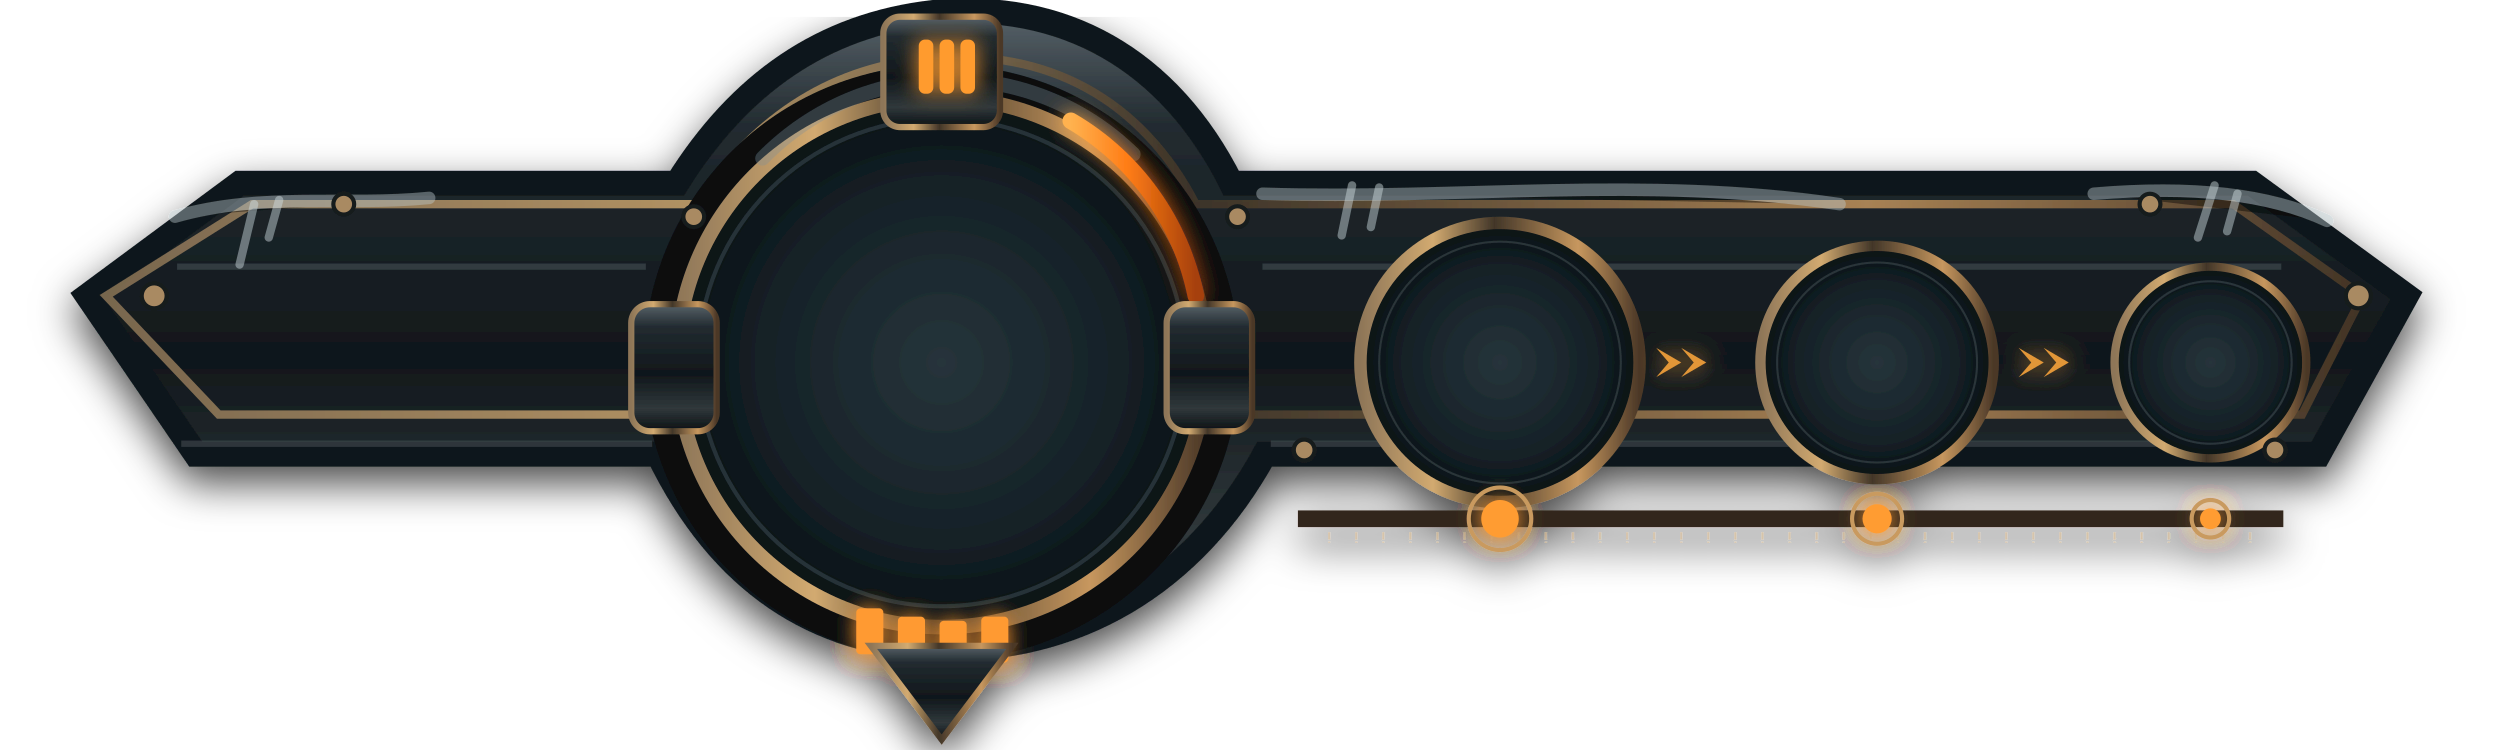
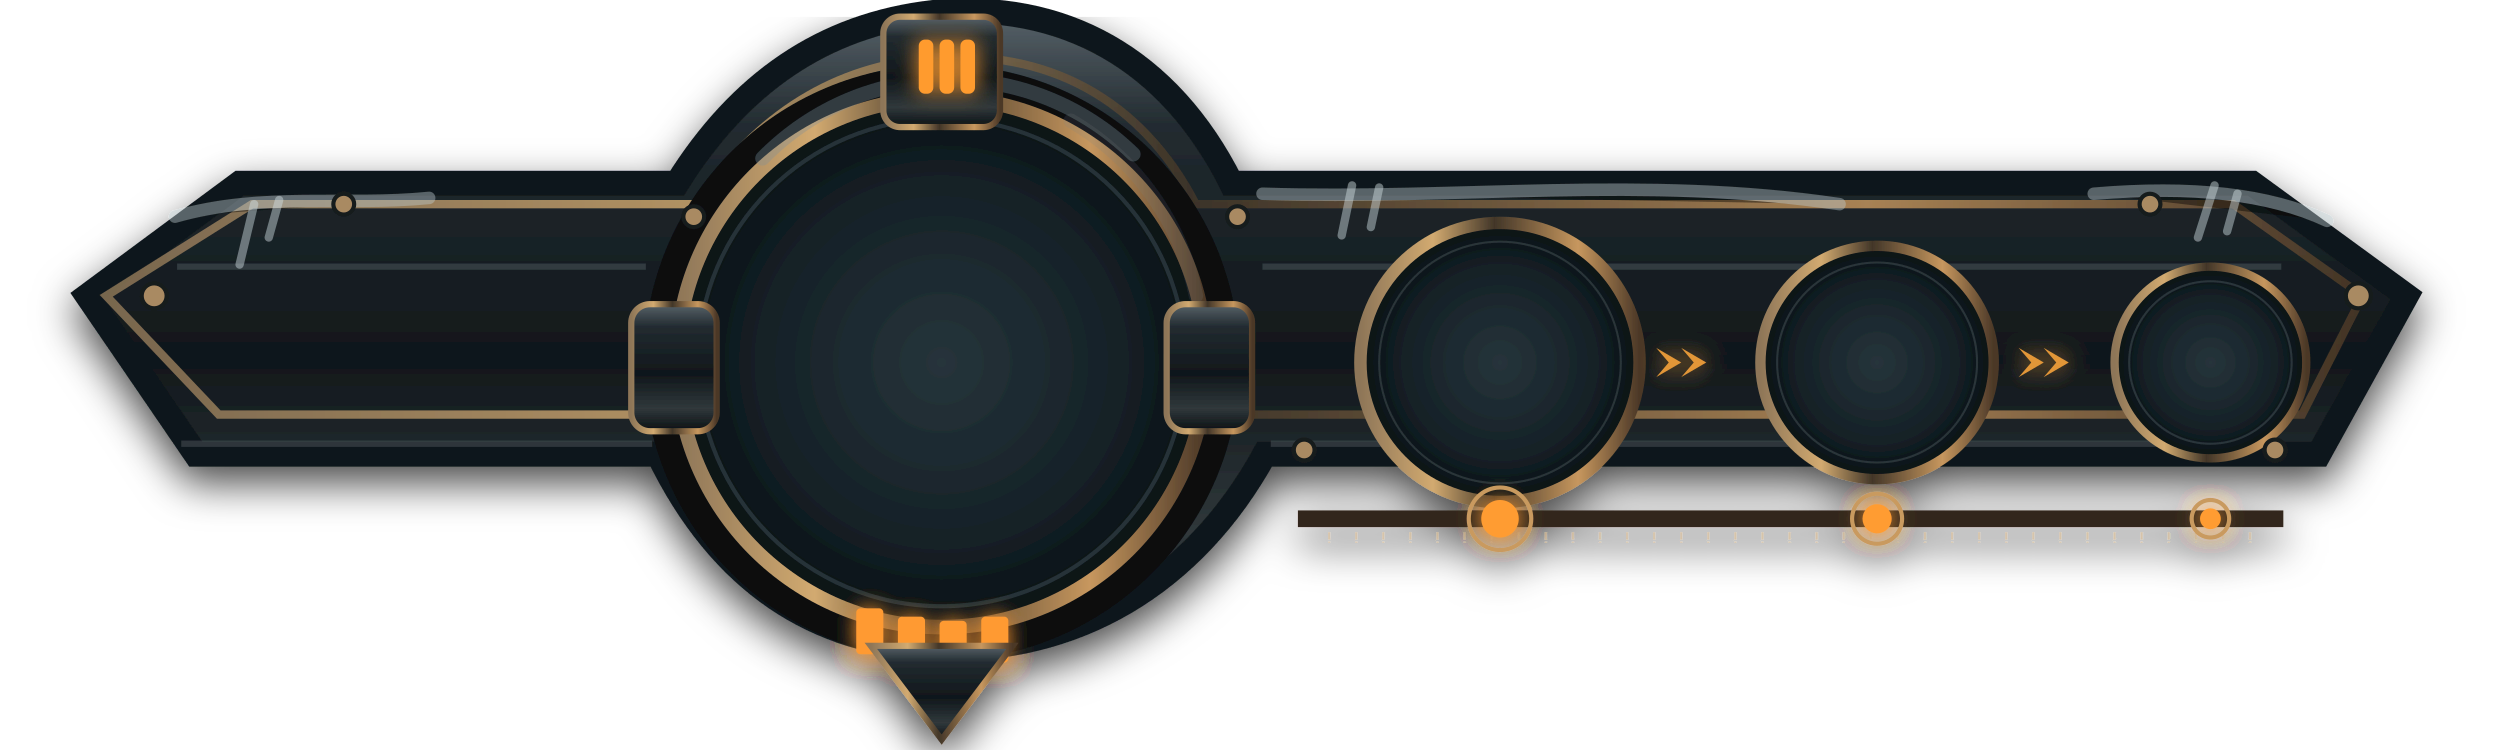
<svg xmlns="http://www.w3.org/2000/svg" viewBox="0 0 1200 360" role="img" aria-label="AFTERDAY disaster forecast frame">
  <defs>
    <linearGradient id="steel" x1="0" y1="0" x2="0" y2="1">
      <stop stop-color="#58636a" />
      <stop offset=".18" stop-color="#222b30" />
      <stop offset=".55" stop-color="#10171b" />
      <stop offset=".82" stop-color="#30383b" />
      <stop offset="1" stop-color="#0b1114" />
    </linearGradient>
    <linearGradient id="edge" x1="0" x2="1">
      <stop stop-color="#8e7658" />
      <stop offset=".26" stop-color="#d2aa70" />
      <stop offset=".48" stop-color="#423628" />
      <stop offset=".78" stop-color="#c7975e" />
      <stop offset="1" stop-color="#4b3827" />
    </linearGradient>
    <radialGradient id="glass">
      <stop stop-color="#26343b" />
      <stop offset=".68" stop-color="#152127" />
      <stop offset="1" stop-color="#081014" />
    </radialGradient>
    <linearGradient id="amber" x1="0" x2="1">
      <stop stop-color="#ffb24f" />
      <stop offset=".45" stop-color="#ff7d16" />
      <stop offset="1" stop-color="#a64009" />
    </linearGradient>
    <filter id="shadow" x="-30%" y="-30%" width="160%" height="160%">
      <feDropShadow dx="0" dy="8" stdDeviation="10" flood-color="#000" flood-opacity=".72" />
    </filter>
    <filter id="glow" x="-80%" y="-80%" width="260%" height="260%">
      <feGaussianBlur stdDeviation="5" result="b" />
      <feMerge>
        <feMergeNode in="b" />
        <feMergeNode in="SourceGraphic" />
      </feMerge>
    </filter>
    <pattern id="ticks" width="13" height="5" patternUnits="userSpaceOnUse">
      <path d="M1 0v4" stroke="#cda46d" stroke-opacity=".45" stroke-width="1" />
    </pattern>
  </defs>
  <g filter="url(#shadow)">
    <path d="M42 142 115 88h210c30-48 70-76 123-82 62-6 113 22 143 82h490l74 54-42 76H607c-34 62-91 96-158 93-57-2-103-31-133-93H94z" fill="url(#steel)" stroke="#11191d" stroke-width="12" />
    <path d="M51 142 121 98h213c30-44 67-66 112-70 57-5 102 20 128 70h498l62 44-29 57H594c-31 54-80 83-143 82-53-1-95-27-123-82H105z" fill="none" stroke="url(#edge)" stroke-width="4" opacity=".82" />
    <path d="M85 128h225M606 128h489M87 213h226M610 213h485" stroke="#69747a" stroke-opacity=".32" stroke-width="3" />
    <path d="M623 249h473" stroke="#33281d" stroke-width="8" />
    <path d="M623 249h473" stroke="url(#amber)" stroke-width="2.3" filter="url(#glow)" />
    <path d="M632 258h454" stroke="url(#ticks)" stroke-width="5" opacity=".8" />
    <circle cx="452" cy="174" r="133" fill="#071014" stroke="#090d10" stroke-width="20" />
    <circle cx="452" cy="174" r="127" fill="url(#glass)" stroke="url(#edge)" stroke-width="7" />
    <circle cx="452" cy="174" r="117" fill="none" stroke="#7b8d94" stroke-opacity=".25" stroke-width="2" />
    <path d="M366 76A126 126 0 0 1 544 74" fill="none" stroke="#829098" stroke-width="7" stroke-linecap="round" opacity=".35" />
-     <path d="M514 58A126 126 0 0 1 574 142" fill="none" stroke="url(#amber)" stroke-width="8" stroke-linecap="round" filter="url(#glow)" />
+     <path d="M514 58A126 126 0 0 1 574 142" fill="none" stroke="#738087" stroke-width="7" stroke-linecap="round" opacity=".16" />
    <g fill="#ff9a30" filter="url(#glow)">
      <rect x="411" y="292" width="13" height="22" rx="2" />
      <rect x="431" y="296" width="13" height="22" rx="2" />
      <rect x="451" y="298" width="13" height="22" rx="2" />
      <rect x="471" y="296" width="13" height="22" rx="2" />
    </g>
    <g fill="url(#steel)" stroke="url(#edge)" stroke-width="3">
      <rect x="424" y="8" width="56" height="53" rx="8" />
      <rect x="303" y="146" width="41" height="61" rx="9" />
      <rect x="560" y="146" width="41" height="61" rx="9" />
      <path d="M418 310h68l-34 45z" />
    </g>
    <g fill="#ff9b2e" filter="url(#glow)">
      <rect x="441" y="19" width="7" height="26" rx="3" />
      <rect x="451" y="19" width="7" height="26" rx="3" />
      <rect x="461" y="19" width="7" height="26" rx="3" />
    </g>
    <g fill="url(#glass)" stroke="url(#edge)">
      <circle cx="720" cy="174" r="67" stroke-width="6" />
      <circle cx="901" cy="174" r="56" stroke-width="5" />
      <circle cx="1061" cy="174" r="46" stroke-width="4" />
    </g>
    <g fill="none" stroke="#738087" stroke-opacity=".28">
      <circle cx="720" cy="174" r="58" />
      <circle cx="901" cy="174" r="48" />
      <circle cx="1061" cy="174" r="39" />
    </g>
    <g fill="#f4a13a" opacity=".92" filter="url(#glow)">
      <path d="m795 167 12 7-12 7 6-7zM807 167l12 7-12 7 6-7z" />
      <path d="m969 167 12 7-12 7 6-7zM981 167l12 7-12 7 6-7z" />
    </g>
    <g fill="#ff9c30" filter="url(#glow)">
      <circle cx="720" cy="249" r="9" />
      <circle cx="901" cy="249" r="7" />
      <circle cx="1061" cy="249" r="5" />
    </g>
    <g fill="none" stroke="#c99a5e" stroke-width="2">
      <circle cx="720" cy="249" r="15" />
      <circle cx="901" cy="249" r="12" />
      <circle cx="1061" cy="249" r="9" />
    </g>
    <path d="M84 104c42-12 82-5 122-9M606 93c94 3 183-9 277 5M1005 93c47-4 84 0 112 13" stroke="#bdcbd0" stroke-width="6" stroke-linecap="round" opacity=".42" />
    <path d="M122 98l-7 29m19-31-5 18m520-25-5 24m18-23-4 19m405-20-8 25m19-21-5 18" stroke="#d2e0e4" stroke-width="4" stroke-linecap="round" opacity=".45" />
    <g fill="#a98a62" stroke="#161a1c" stroke-width="2">
      <circle cx="74" cy="142" r="6" />
      <circle cx="1132" cy="142" r="6" />
      <circle cx="165" cy="98" r="5" />
      <circle cx="1032" cy="98" r="5" />
      <circle cx="333" cy="104" r="5" />
      <circle cx="594" cy="104" r="5" />
      <circle cx="626" cy="216" r="5" />
      <circle cx="1092" cy="216" r="5" />
    </g>
  </g>
</svg>
